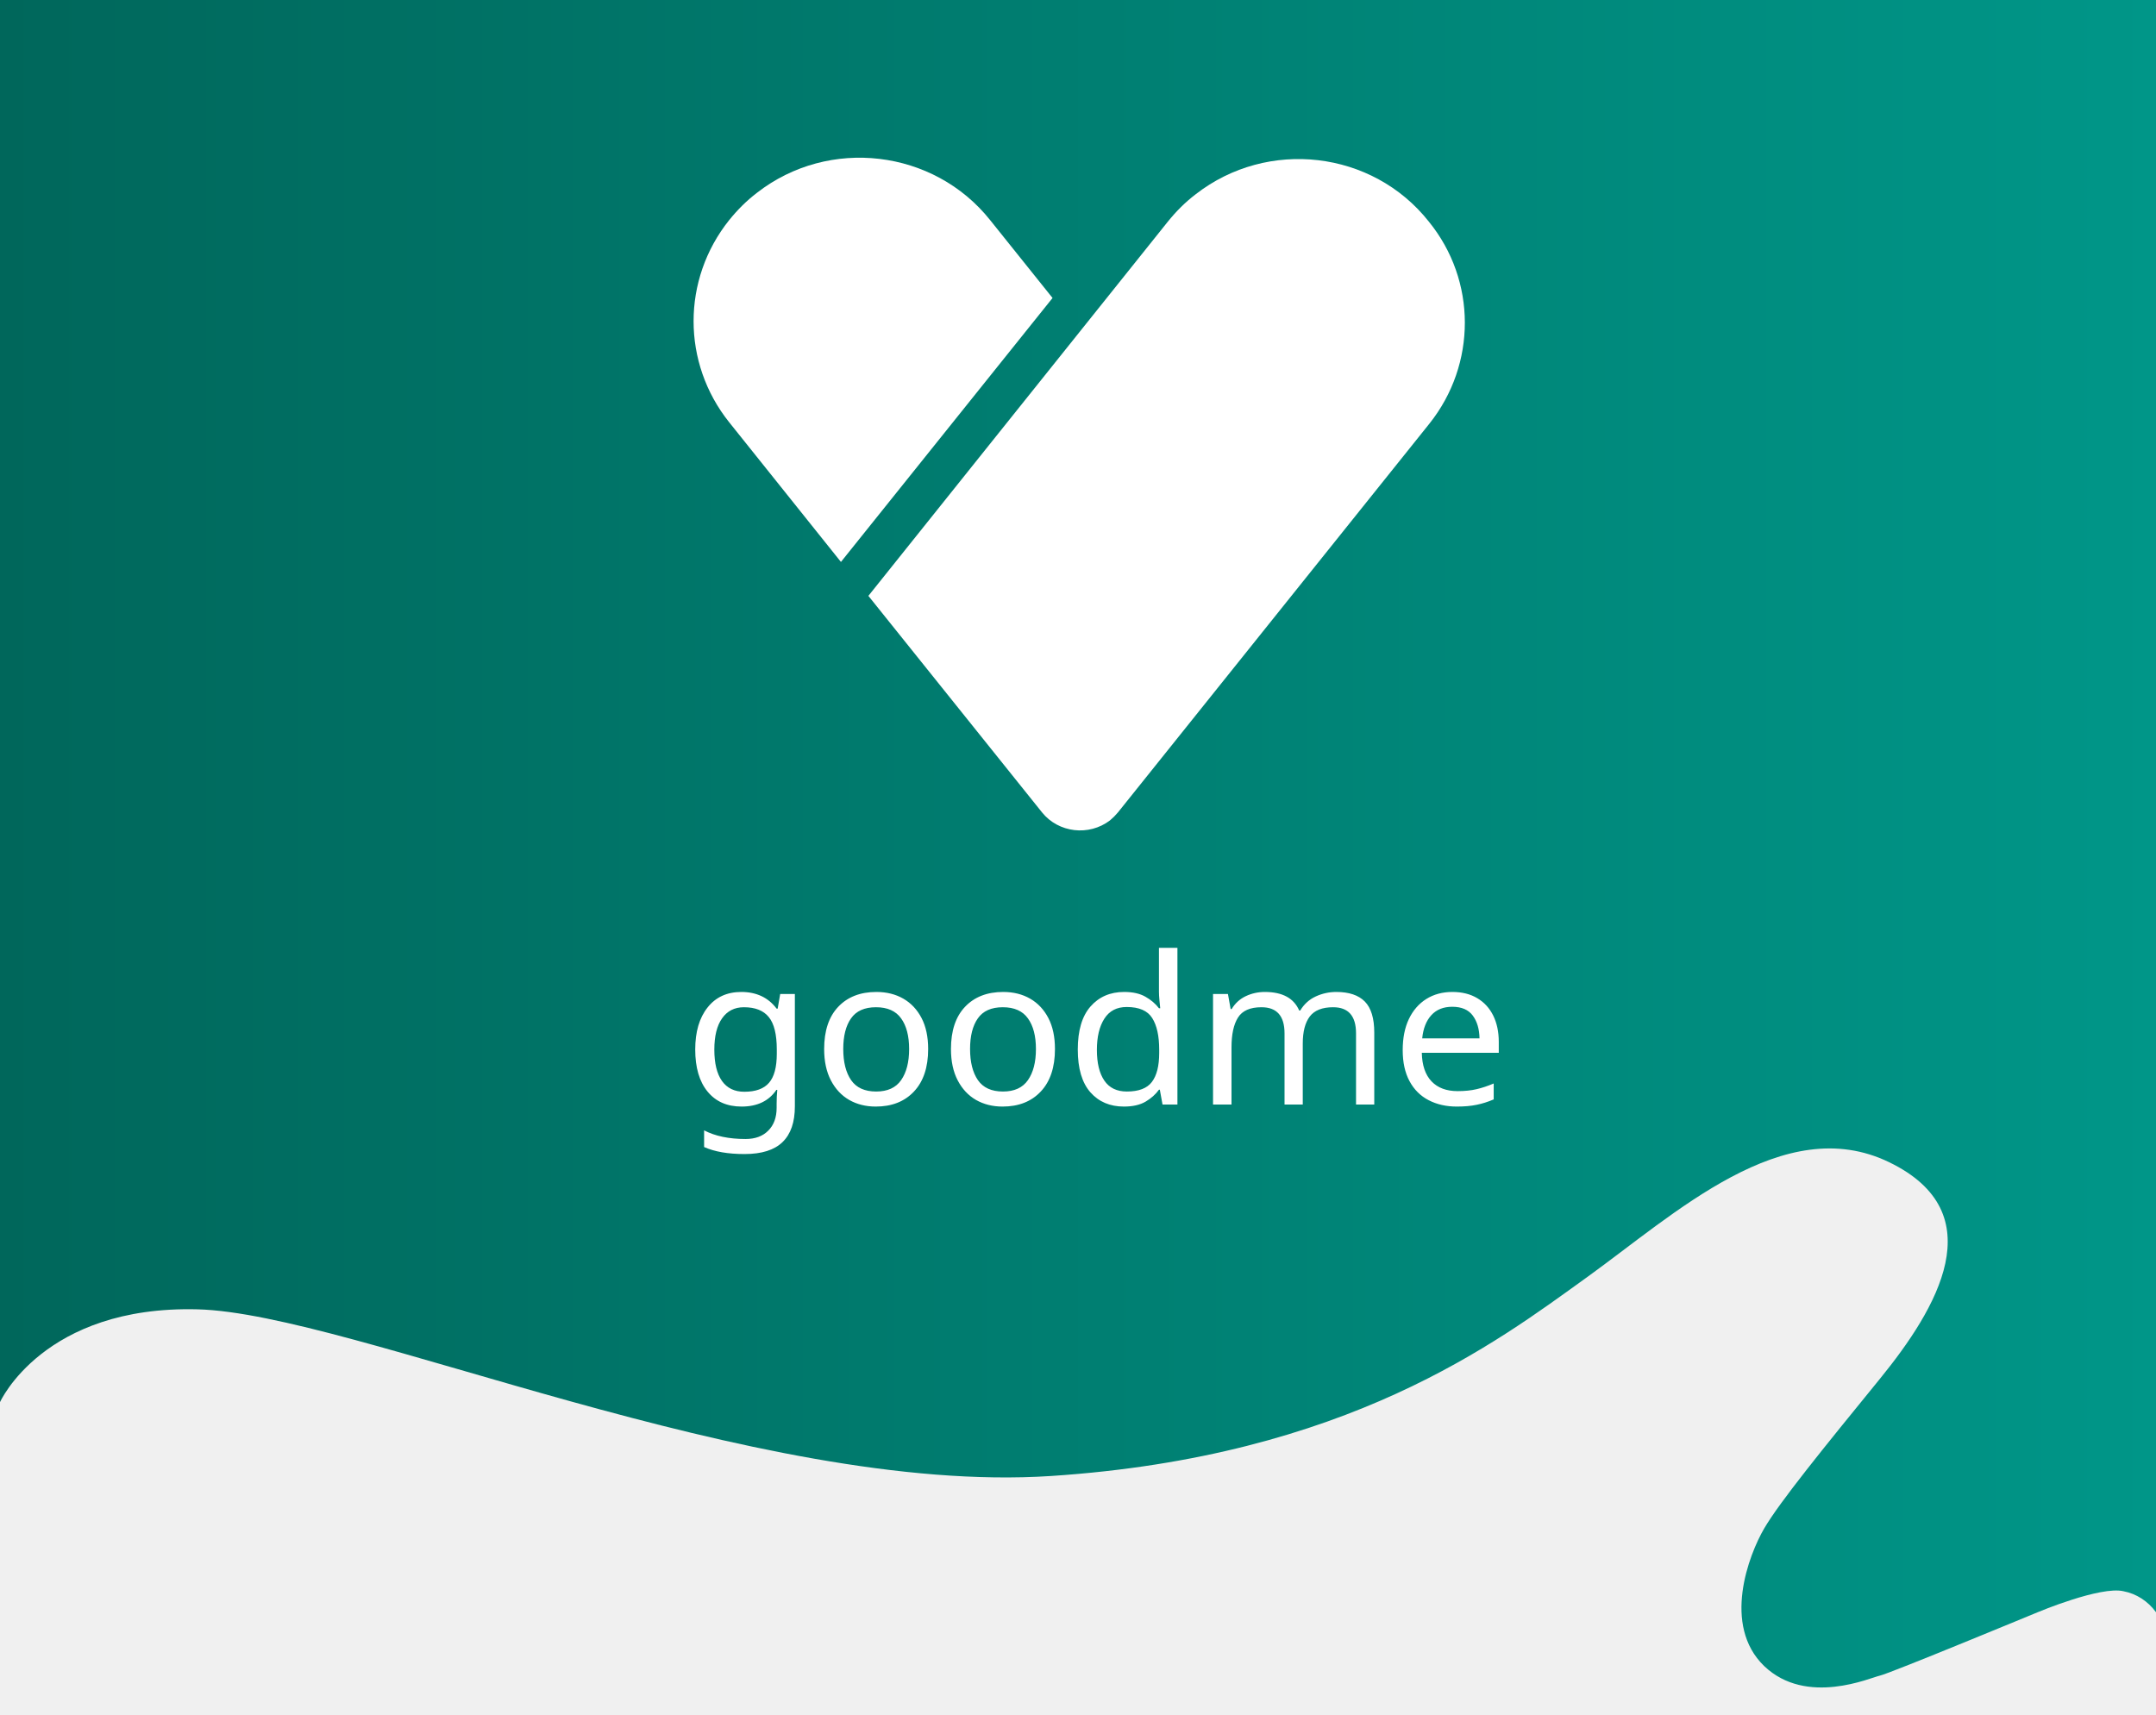
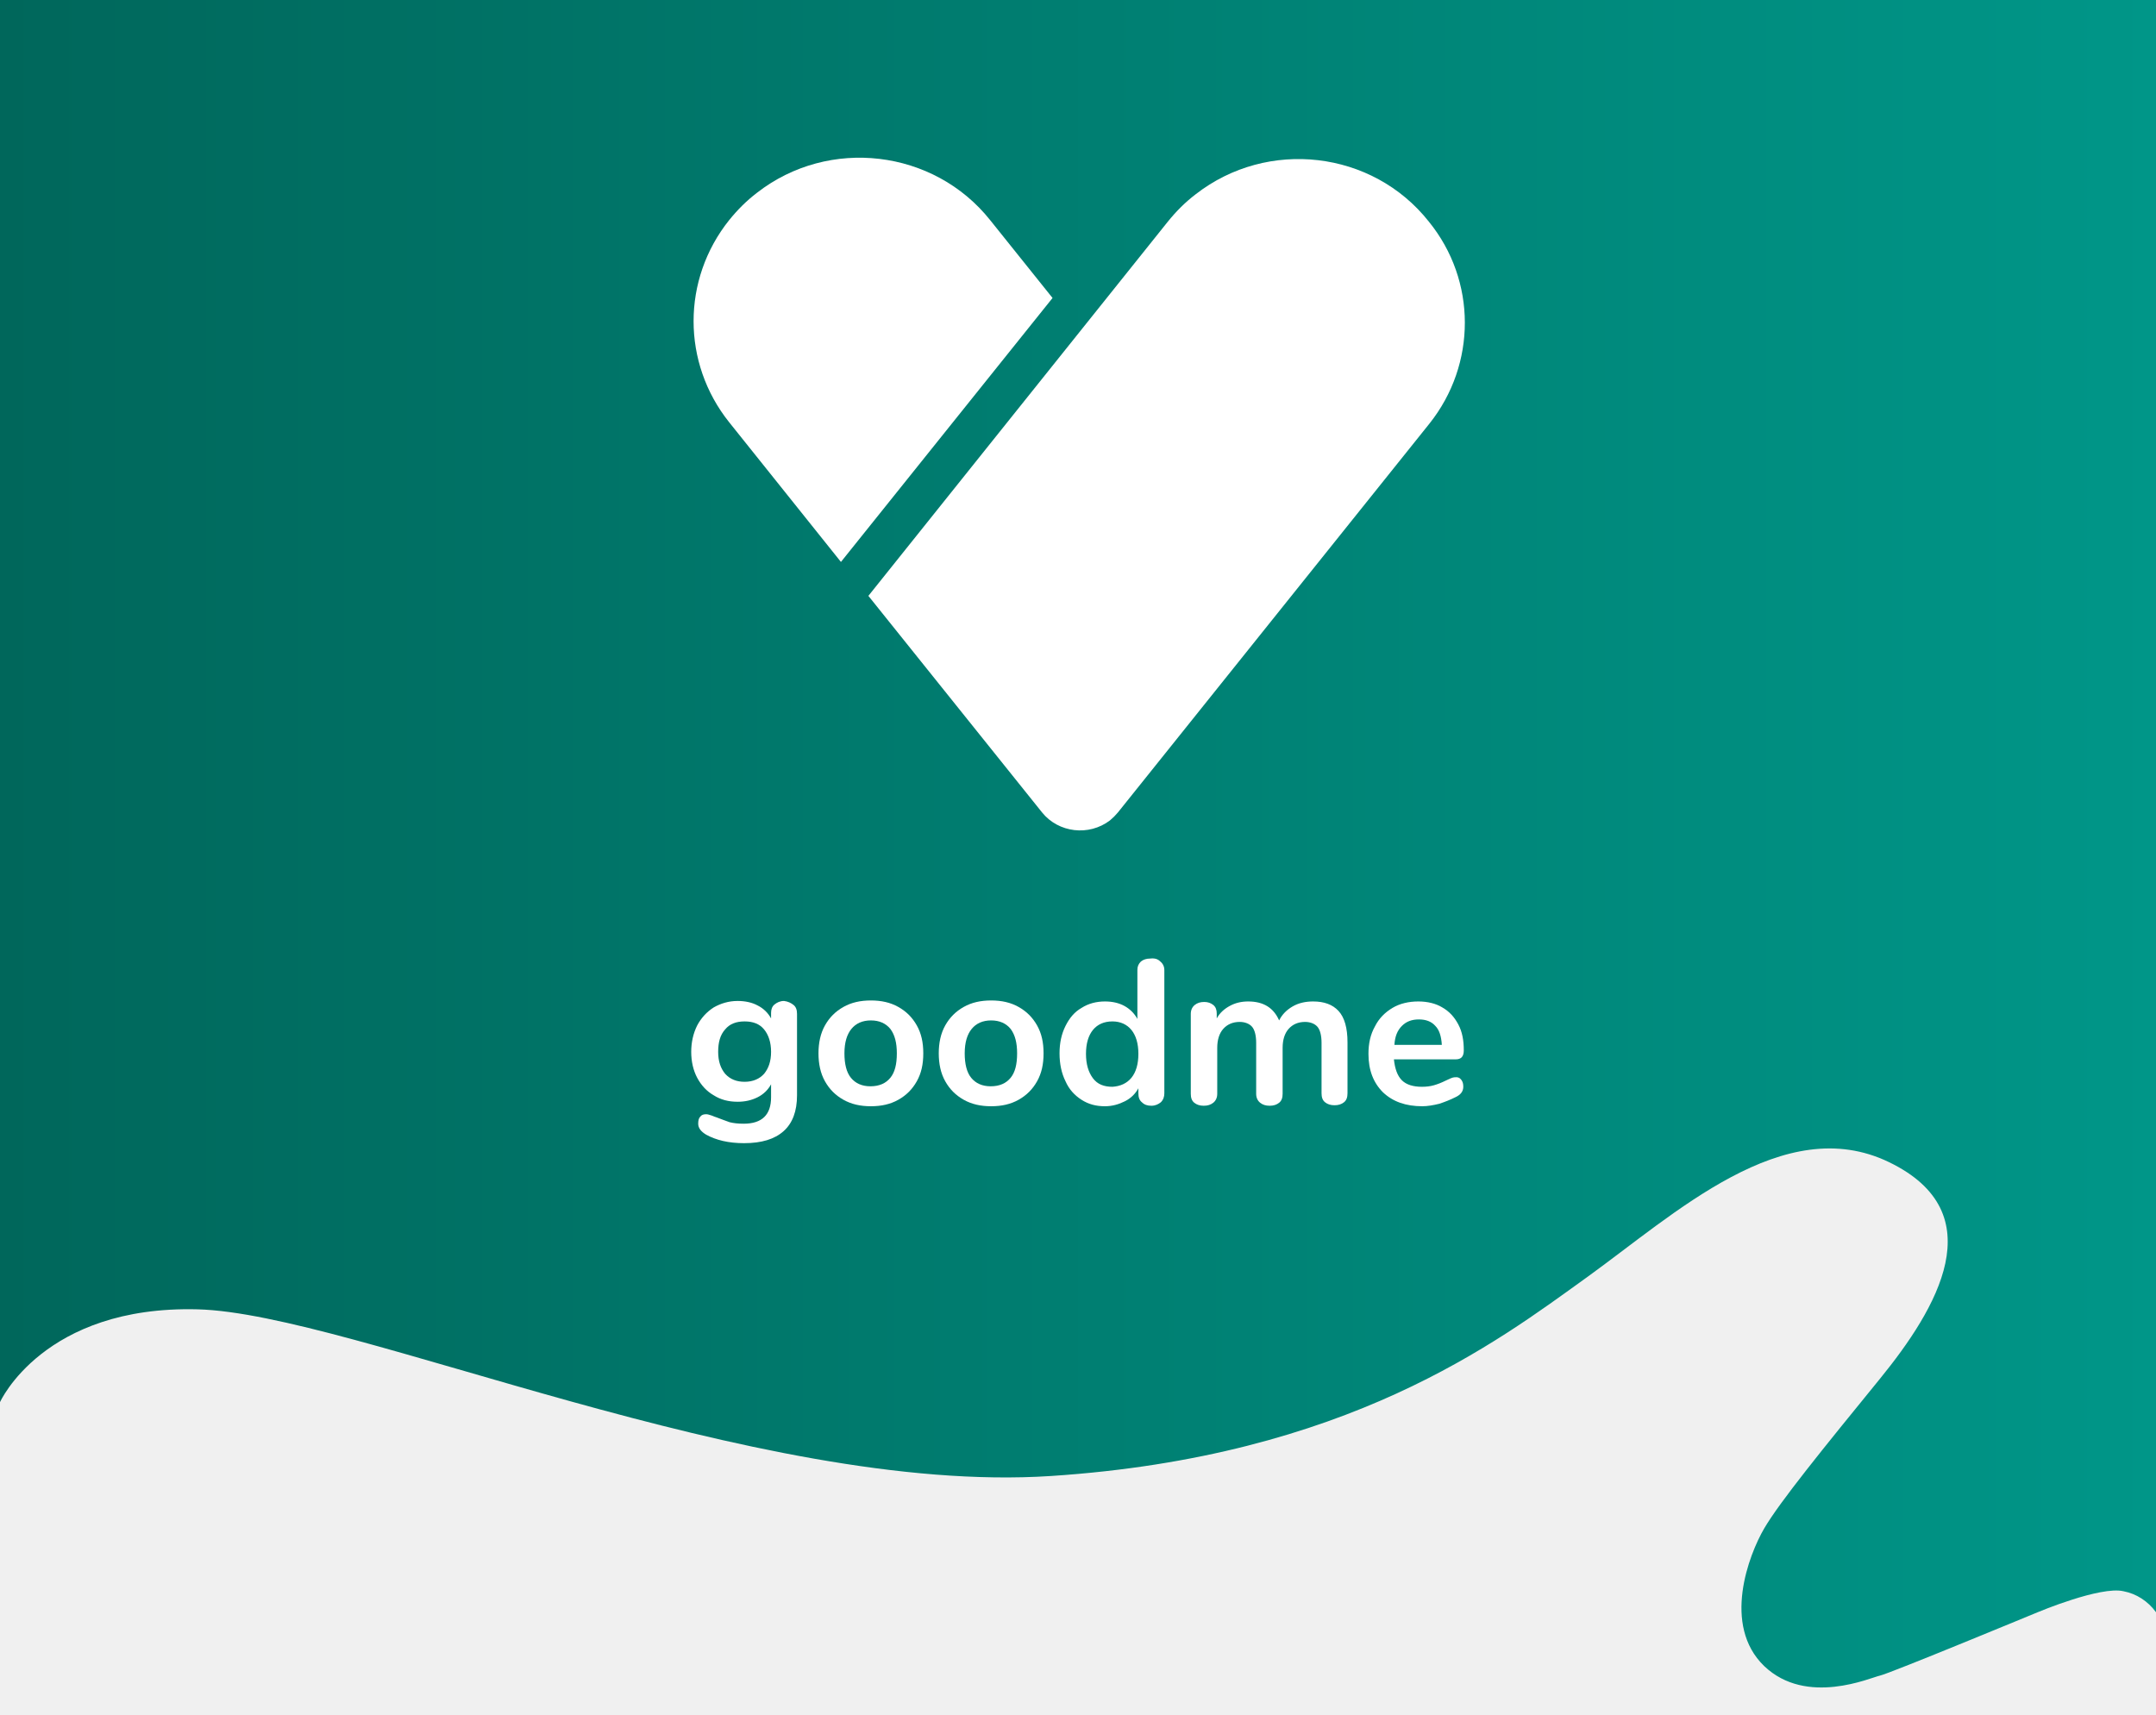
<svg xmlns="http://www.w3.org/2000/svg" version="1.1" id="Capa_1" x="0px" y="0px" viewBox="0 0 432 343.6" style="enable-background:new 0 0 432 343.6;" xml:space="preserve">
  <style type="text/css">
	.st0{fill:url(#Trazado_394-2_2_);}
	.st1{fill:#FFFFFF;}
	.st2{fill:none;}
- 	.st3{font-family:'Nunito-Bold';}
- 	.st4{font-size:41.32px;}
+ 	.st3{enable-background:new    ;}
</style>
  <g id="Grupo_263" transform="translate(9 -14)">
    <g transform="matrix(1, 0, 0, 1, -9, 14)">
-       <linearGradient id="Trazado_394-2_2_" gradientUnits="userSpaceOnUse" x1="0" y1="169.092" x2="432" y2="169.092">
+       <linearGradient id="Trazado_394-2_2_" gradientUnits="userSpaceOnUse" x1="0" y1="176.908" x2="432" y2="176.908" gradientTransform="matrix(1 0 0 -1 0 346)">
        <stop offset="0" style="stop-color:#00675B" />
        <stop offset="1" style="stop-color:#009688" />
      </linearGradient>
      <path id="Trazado_394-2_1_" class="st0" d="M0,281c0,0,8.7-19.4,39.6-18.6s111.6,37.3,171,33.4s89.4-26.9,107.2-39.7    c17.8-12.8,39.6-33.4,60.7-23.2s9.6,29.4-1.8,43.4s-20.1,24.7-23.2,30s-8.5,19.4,0,27.6c8.5,8.1,21.3,2.3,23.2,1.9    c1.9-0.4,31.6-12.7,31.6-12.7s12.6-5.3,17.2-4.2c2.6,0.5,4.9,2,6.5,4.2V0H0V281z" />
    </g>
    <g id="Logo" transform="translate(114.76 3.781)">
      <g id="Grupo_64" transform="translate(15.24 42.336)">
        <path id="Trazado_390" class="st1" d="M147.3,12.3L147.3,12.3C136-2,115-4.4,100.6,6.8c-2.1,1.6-3.9,3.4-5.6,5.5l-60,75     l34.8,43.4c3.3,4.1,9.4,4.8,13.6,1.6c0.6-0.5,1.1-1,1.6-1.6l62.4-77.9C156.9,40.9,156.9,24.1,147.3,12.3z" />
        <path id="Trazado_391" class="st1" d="M59.4,12C48.1-2.2,27.1-4.7,12.7,6.5C10.6,8.1,8.8,9.9,7.1,12l0,0     c-9.5,11.9-9.5,28.6,0,40.5l22.4,28l42.4-52.9L59.4,12z" />
      </g>
      <g id="Grupo_65" transform="translate(15.24 42.336)">
        <path id="Trazado_392" class="st2" d="M147.3,12.3L147.3,12.3C136-2,115-4.4,100.6,6.8c-2.1,1.6-3.9,3.4-5.6,5.5l-60,75     l34.8,43.4c3.3,4.1,9.4,4.8,13.6,1.6c0.6-0.5,1.1-1,1.6-1.6l62.4-77.9C156.9,40.9,156.9,24.1,147.3,12.3z" />
        <path id="Trazado_393" class="st2" d="M59.4,12C48.1-2.2,27.1-4.7,12.7,6.5C10.6,8.1,8.8,9.9,7.1,12l0,0     c-9.5,11.9-9.5,28.6,0,40.5l22.4,28l42.4-52.9L59.4,12z" />
      </g>
    </g>
-     <text transform="matrix(1.0165 0 0 1 128 235.3584)" class="st1 st3 st4">goodme</text>
+     <g class="st3">
+       <path class="st1" d="M150,215.4c0.5,0.4,0.7,1,0.7,1.8v16.3c0,3.2-0.9,5.6-2.7,7.2c-1.8,1.6-4.4,2.4-7.9,2.4    c-3.1,0-5.6-0.6-7.6-1.7c-1-0.6-1.6-1.3-1.6-2.2c0-0.6,0.1-1.1,0.4-1.4c0.3-0.4,0.7-0.5,1.2-0.5c0.3,0,0.6,0.1,0.9,0.2    c0.4,0.1,0.7,0.3,1.1,0.4c1,0.4,1.9,0.7,2.7,1c0.8,0.2,1.7,0.3,2.8,0.3c3.7,0,5.5-1.8,5.5-5.3v-2.6c-0.6,1.1-1.5,2-2.7,2.6    c-1.2,0.6-2.5,0.9-4,0.9c-1.8,0-3.4-0.4-4.8-1.3c-1.4-0.8-2.5-2-3.3-3.5c-0.8-1.5-1.2-3.3-1.2-5.2s0.4-3.7,1.2-5.3    c0.8-1.5,1.9-2.7,3.3-3.6c1.4-0.8,3-1.3,4.8-1.3c1.5,0,2.9,0.3,4,0.9c1.2,0.6,2.1,1.5,2.7,2.6v-1.1c0-0.7,0.2-1.3,0.7-1.7    c0.5-0.4,1.1-0.7,1.9-0.7C148.9,214.7,149.5,215,150,215.4z M144.1,229.2c0.9-1.1,1.4-2.5,1.4-4.4c0-1.9-0.5-3.4-1.4-4.5    c-0.9-1.1-2.2-1.6-3.9-1.6c-1.7,0-3,0.5-3.9,1.6c-1,1.1-1.4,2.6-1.4,4.5c0,1.9,0.5,3.3,1.4,4.4c1,1.1,2.3,1.6,3.9,1.6    C141.9,230.8,143.2,230.2,144.1,229.2z" />
+       <path class="st1" d="M160,234.4c-1.6-0.9-2.8-2.1-3.7-3.7c-0.9-1.6-1.3-3.5-1.3-5.6s0.4-4,1.3-5.6c0.9-1.6,2.1-2.8,3.7-3.7    c1.6-0.9,3.4-1.3,5.5-1.3s3.9,0.4,5.5,1.3c1.6,0.9,2.8,2.1,3.7,3.7c0.9,1.6,1.3,3.4,1.3,5.6s-0.4,4-1.3,5.6    c-0.9,1.6-2.1,2.8-3.7,3.7s-3.4,1.3-5.5,1.3S161.6,235.3,160,234.4z M169.4,230c0.9-1.1,1.3-2.7,1.3-4.9c0-2.1-0.4-3.7-1.3-4.9    c-0.9-1.1-2.2-1.7-3.9-1.7s-3,0.6-3.9,1.7c-0.9,1.1-1.4,2.7-1.4,4.9c0,2.1,0.4,3.8,1.3,4.9c0.9,1.1,2.2,1.7,3.9,1.7    C167.2,231.7,168.5,231.1,169.4,230z" />
+       <path class="st1" d="M184.1,234.4c-1.6-0.9-2.8-2.1-3.7-3.7c-0.9-1.6-1.3-3.5-1.3-5.6s0.4-4,1.3-5.6c0.9-1.6,2.1-2.8,3.7-3.7    c1.6-0.9,3.4-1.3,5.5-1.3s3.9,0.4,5.5,1.3c1.6,0.9,2.8,2.1,3.7,3.7c0.9,1.6,1.3,3.4,1.3,5.6s-0.4,4-1.3,5.6    c-0.9,1.6-2.1,2.8-3.7,3.7s-3.4,1.3-5.5,1.3S185.7,235.3,184.1,234.4z M193.5,230c0.9-1.1,1.3-2.7,1.3-4.9c0-2.1-0.4-3.7-1.3-4.9    c-0.9-1.1-2.2-1.7-3.9-1.7s-3,0.6-3.9,1.7c-0.9,1.1-1.4,2.7-1.4,4.9c0,2.1,0.4,3.8,1.3,4.9c0.9,1.1,2.2,1.7,3.9,1.7    C191.3,231.7,192.6,231.1,193.5,230z" />
+       <path class="st1" d="M223.5,206.7c0.5,0.4,0.8,1,0.8,1.7v24.7c0,0.7-0.2,1.3-0.7,1.8c-0.5,0.4-1.1,0.7-1.9,0.7    c-0.8,0-1.4-0.2-1.9-0.7c-0.5-0.4-0.7-1-0.7-1.8v-1c-0.6,1.1-1.5,2-2.7,2.6c-1.2,0.6-2.5,1-4,1c-1.8,0-3.3-0.4-4.7-1.3    c-1.4-0.9-2.5-2.1-3.2-3.7c-0.8-1.6-1.2-3.5-1.2-5.6s0.4-3.9,1.2-5.5c0.8-1.6,1.8-2.8,3.2-3.6c1.4-0.9,3-1.3,4.7-1.3    c1.5,0,2.8,0.3,3.9,0.9s2,1.5,2.6,2.6v-9.8c0-0.7,0.2-1.2,0.7-1.7c0.5-0.4,1.1-0.6,1.9-0.6C222.4,206,223,206.2,223.5,206.7z     M217.7,230c0.9-1.1,1.4-2.7,1.4-4.8s-0.5-3.7-1.4-4.8c-0.9-1.1-2.2-1.7-3.8-1.7c-1.7,0-3,0.6-3.9,1.7s-1.4,2.7-1.4,4.8    c0,2.1,0.5,3.7,1.4,4.9c0.9,1.2,2.2,1.7,3.9,1.7C215.5,231.7,216.8,231.1,217.7,230z" />
+       <path class="st1" d="M259.2,216.6c1.2,1.3,1.8,3.4,1.8,6.3v10.2c0,0.8-0.2,1.4-0.7,1.8s-1.1,0.6-1.9,0.6c-0.8,0-1.4-0.2-1.9-0.6    c-0.5-0.4-0.7-1-0.7-1.8V223c0-1.5-0.3-2.6-0.8-3.2c-0.5-0.6-1.4-1-2.5-1c-1.4,0-2.5,0.5-3.3,1.4s-1.2,2.2-1.2,3.8v9.2    c0,0.8-0.2,1.4-0.7,1.8c-0.5,0.4-1.1,0.6-1.9,0.6c-0.8,0-1.4-0.2-1.9-0.6s-0.8-1-0.8-1.8V223c0-1.5-0.3-2.6-0.8-3.2    c-0.5-0.6-1.4-1-2.5-1c-1.4,0-2.5,0.5-3.3,1.4c-0.8,0.9-1.2,2.2-1.2,3.8v9.2c0,0.8-0.3,1.4-0.8,1.8c-0.5,0.4-1.1,0.6-1.9,0.6    c-0.8,0-1.4-0.2-1.9-0.6c-0.5-0.4-0.7-1-0.7-1.8v-16c0-0.8,0.3-1.4,0.8-1.8c0.5-0.4,1.1-0.6,1.9-0.6c0.7,0,1.3,0.2,1.8,0.6    c0.5,0.4,0.7,1,0.7,1.7v1c0.6-1.1,1.5-1.9,2.6-2.5c1.1-0.6,2.3-0.9,3.7-0.9c3.1,0,5.1,1.3,6.2,3.8c0.6-1.2,1.5-2.1,2.7-2.8    c1.2-0.7,2.6-1,4.1-1C256.3,214.7,258,215.3,259.2,216.6z" />
+       <path class="st1" d="M283.8,230.4c0.3,0.4,0.4,0.8,0.4,1.4c0,0.9-0.5,1.6-1.6,2.1c-1,0.5-2,0.9-3.2,1.3c-1.2,0.3-2.4,0.5-3.4,0.5    c-3.3,0-5.9-0.9-7.9-2.8c-1.9-1.9-2.9-4.4-2.9-7.7c0-2.1,0.4-3.9,1.3-5.5c0.8-1.6,2-2.8,3.5-3.7c1.5-0.9,3.3-1.3,5.2-1.3    c1.8,0,3.5,0.4,4.8,1.2c1.4,0.8,2.4,1.9,3.2,3.4c0.8,1.5,1.1,3.2,1.1,5.2c0,1.2-0.5,1.8-1.6,1.8h-12.4c0.2,1.9,0.7,3.3,1.6,4.2    c0.9,0.9,2.3,1.3,4,1.3c0.9,0,1.7-0.1,2.4-0.3c0.7-0.2,1.5-0.5,2.3-0.9c0.8-0.4,1.5-0.7,1.8-0.7    C283.1,229.8,283.5,230,283.8,230.4z M271.9,219.6c-0.9,0.9-1.4,2.1-1.5,3.8h9.5c-0.1-1.7-0.5-3-1.3-3.8c-0.8-0.9-1.9-1.3-3.3-1.3    C273.9,218.3,272.8,218.7,271.9,219.6z" />
+     </g>
  </g>
</svg>
